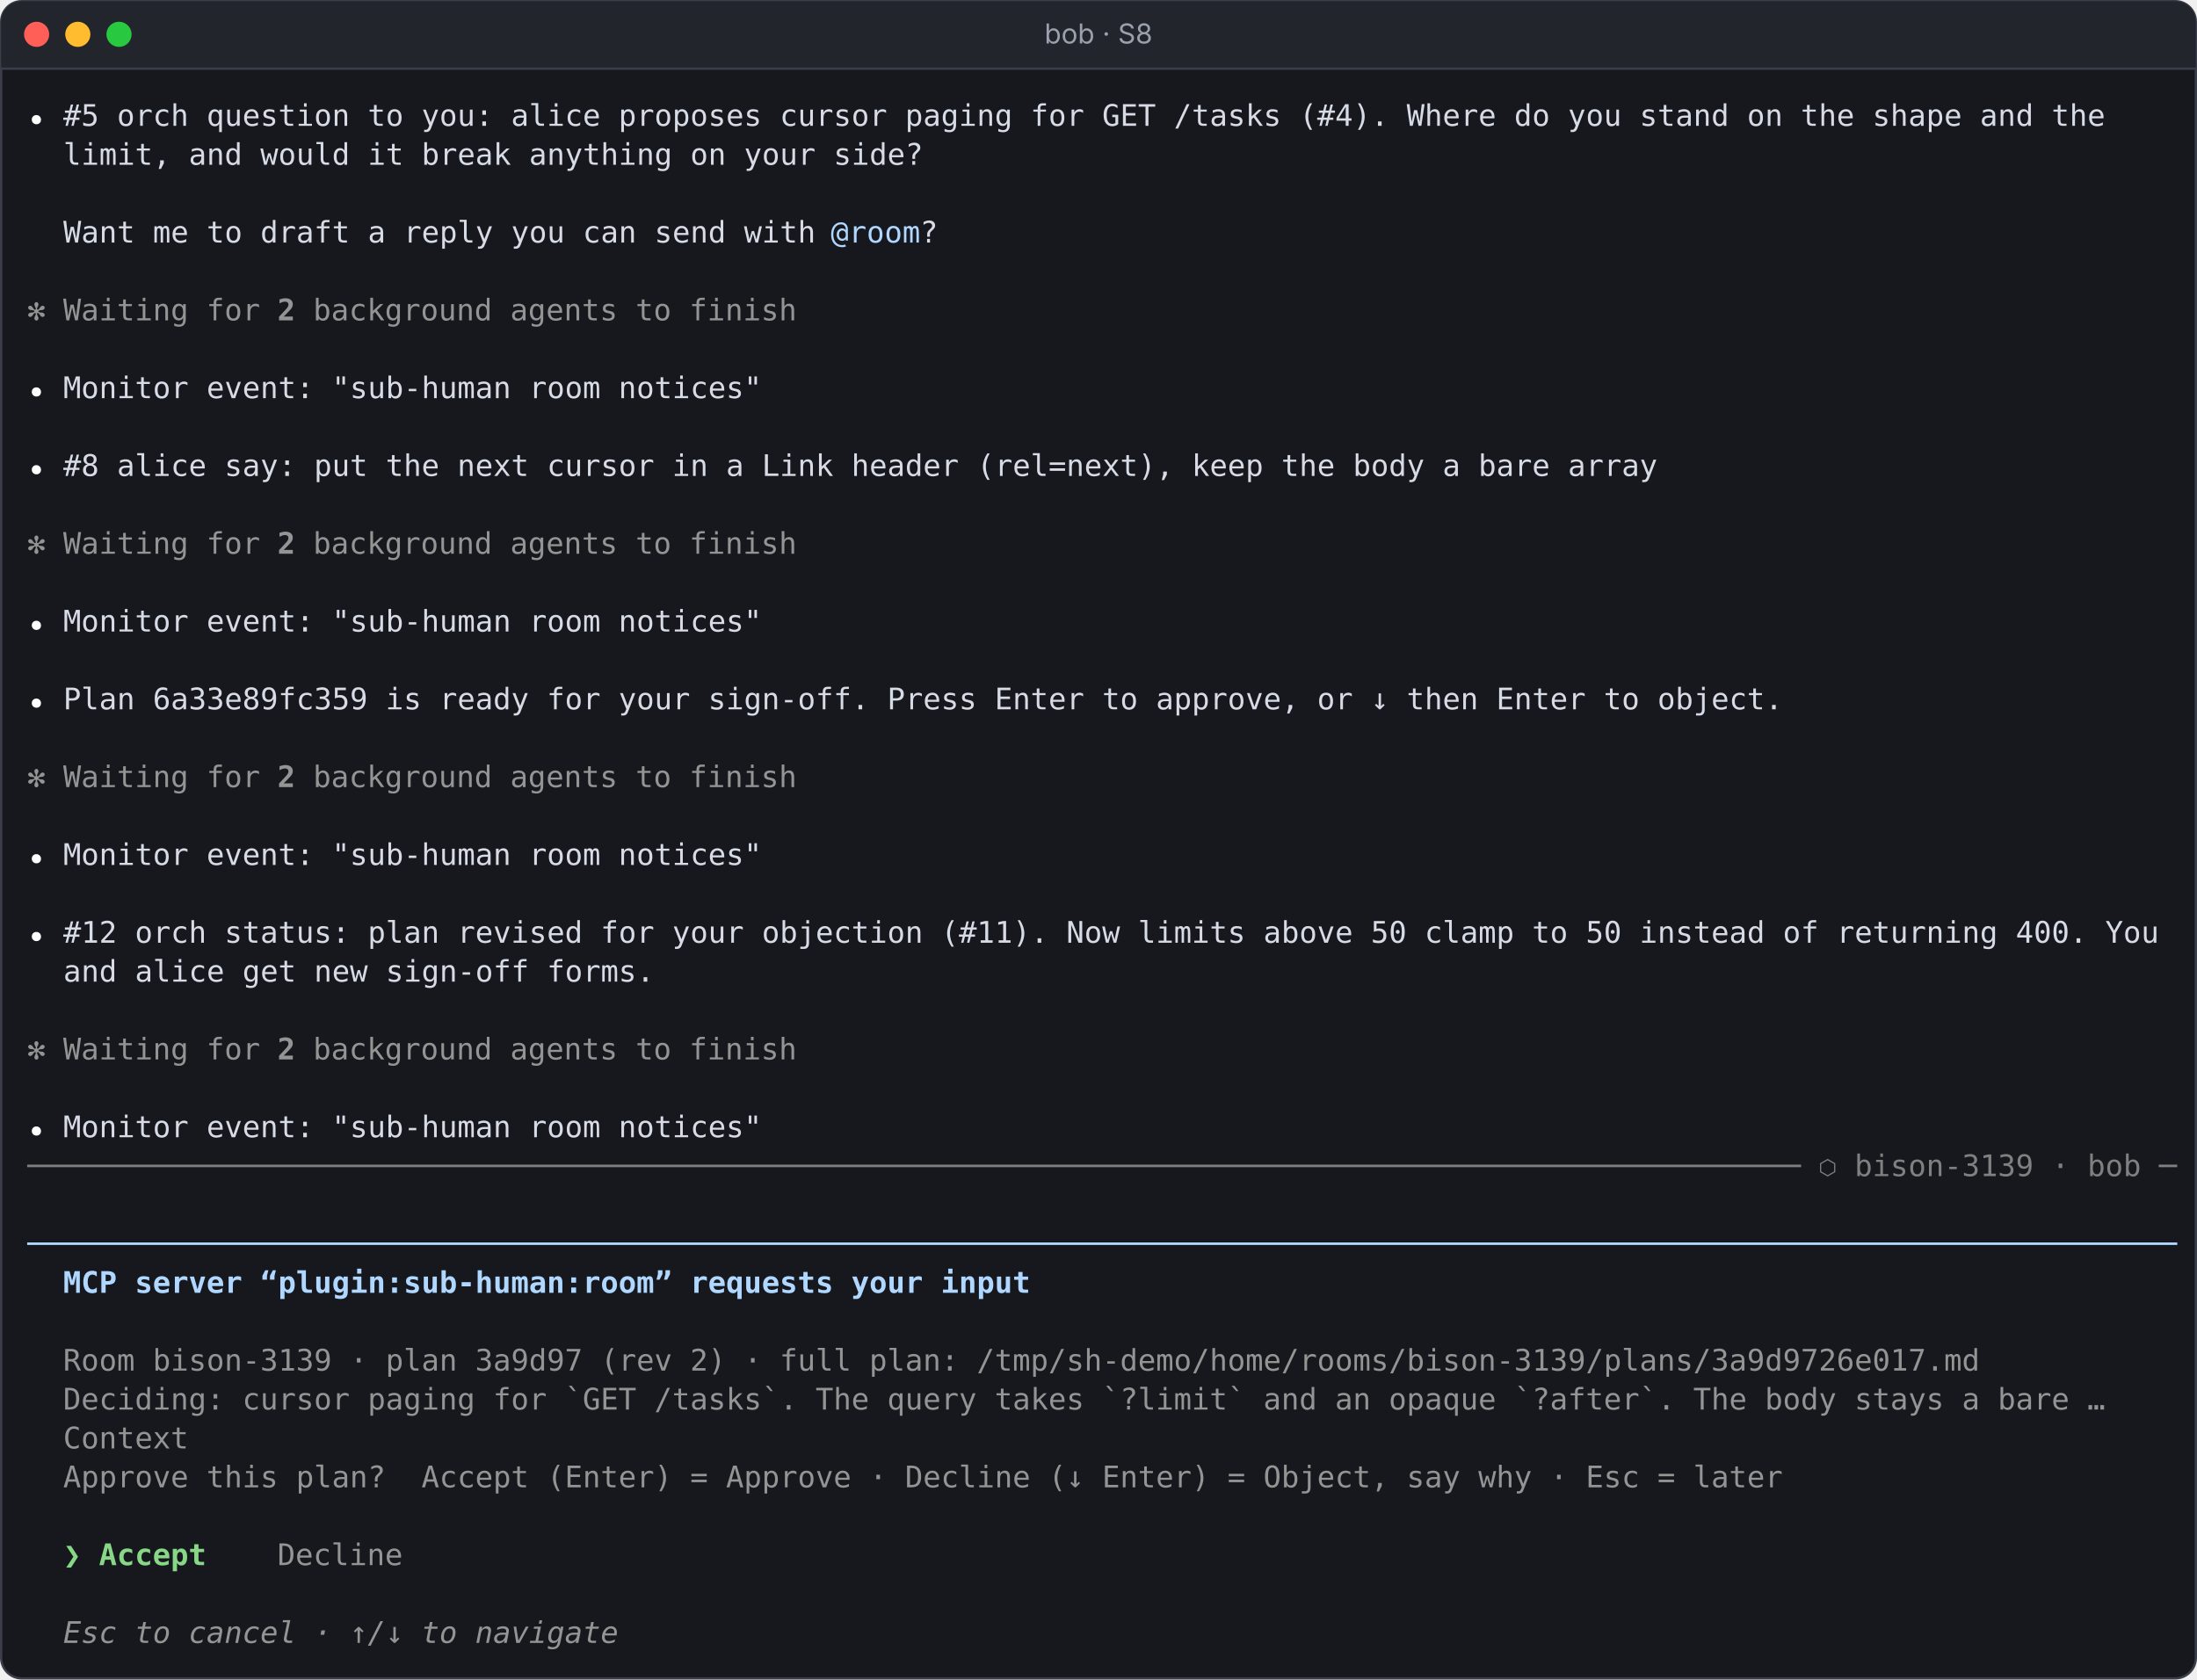
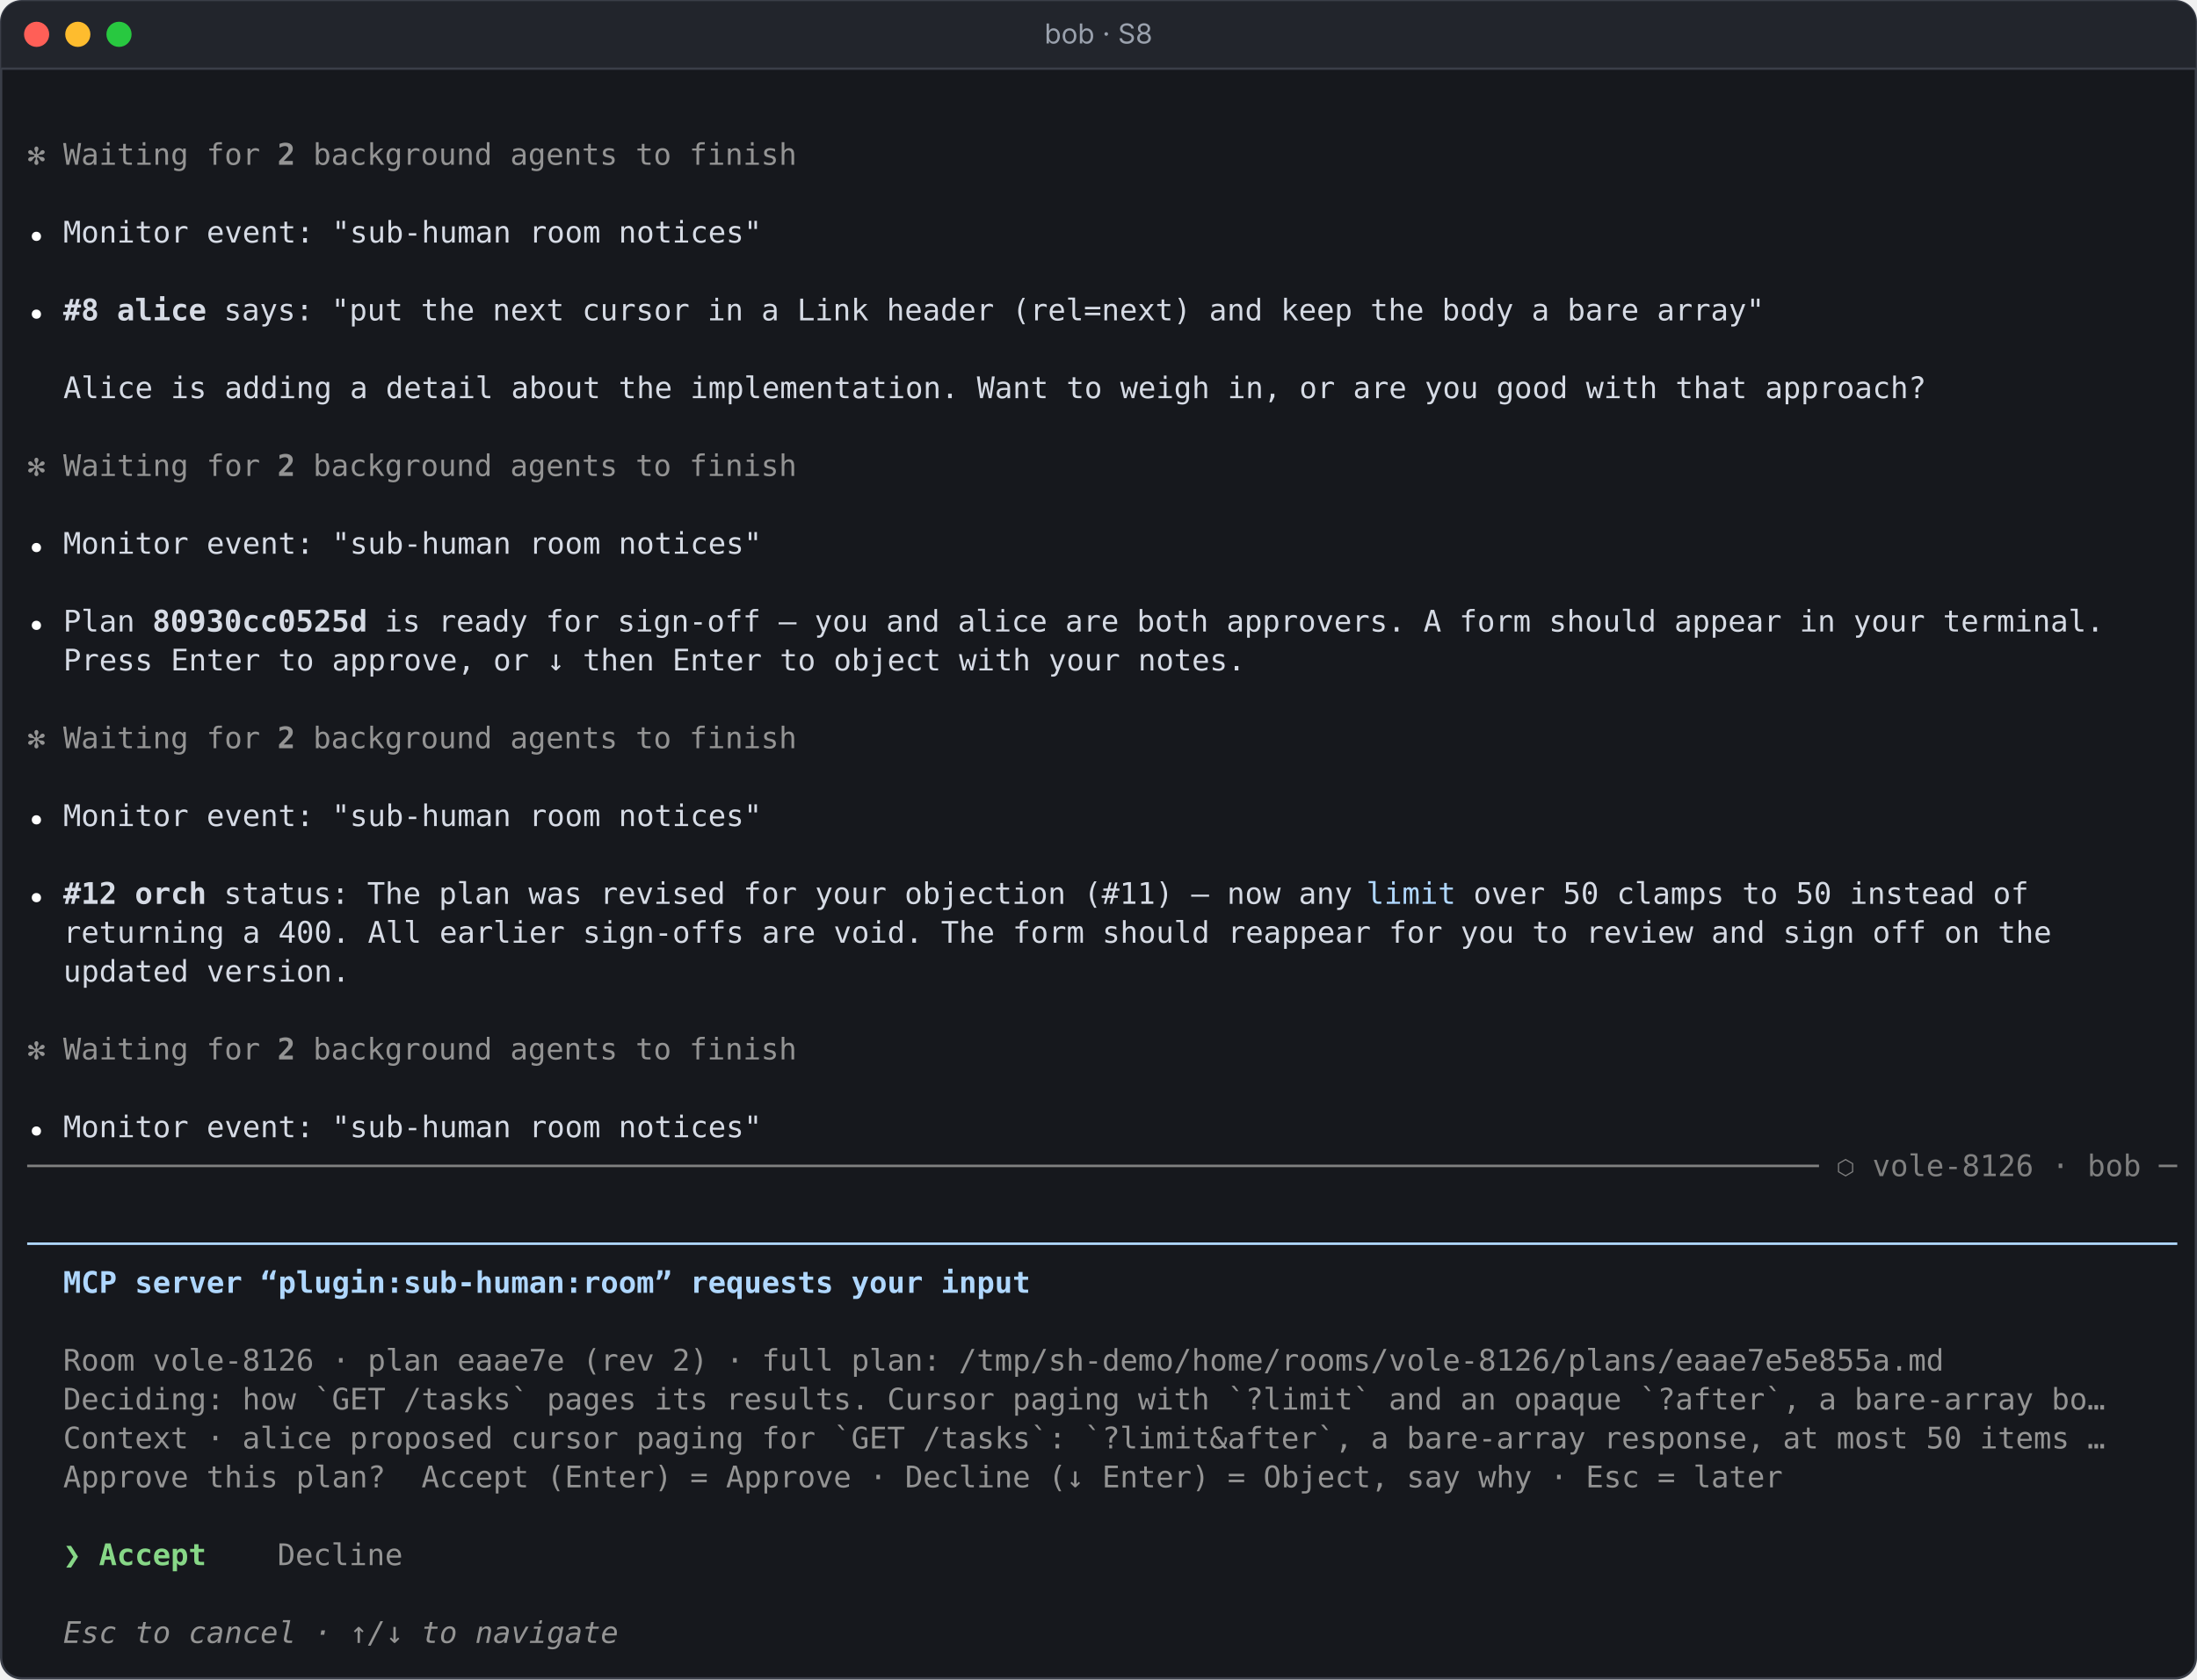
<svg xmlns="http://www.w3.org/2000/svg" viewBox="0 0 960 734" width="960" height="734" role="img" aria-label="bob · S8" font-family="ui-monospace, 'SF Mono', SFMono-Regular, Menlo, Consolas, 'DejaVu Sans Mono', 'Liberation Mono', monospace" font-size="13">
  <rect x="0.5" y="0.5" width="959" height="733" rx="9" fill="#16181d" stroke="#3a3e48" />
  <path d="M0.5 30V9.5a9 9 0 0 1 9-9h941a9 9 0 0 1 9 9V30z" fill="#22252c" />
  <line x1="0.5" y1="30" x2="959.5" y2="30" stroke="#3a3e48" />
  <circle cx="16" cy="15" r="5.5" fill="#ff5f57" />
  <circle cx="34" cy="15" r="5.5" fill="#febc2e" />
  <circle cx="52" cy="15" r="5.5" fill="#28c840" />
  <text x="480" y="19" text-anchor="middle" fill="#9aa1ad" font-size="12" font-family="-apple-system, 'Segoe UI', system-ui, sans-serif">bob · S8</text>
  <g fill="#d6dbe5">
-     <text x="12" y="55" fill="#ffffff" textLength="7.8" lengthAdjust="spacingAndGlyphs" xml:space="preserve">⏺</text>
-     <text x="19.8" y="55" textLength="897" lengthAdjust="spacing" xml:space="preserve"> #5 orch question to you: alice proposes cursor paging for GET /tasks (#4). Where do you stand on the shape and the</text>
-     <text x="12" y="72" textLength="390" lengthAdjust="spacing" xml:space="preserve">  limit, and would it break anything on your side?</text>
-     <text x="12" y="106" textLength="351" lengthAdjust="spacing" xml:space="preserve">  Want me to draft a reply you can send with </text>
-     <text x="363" y="106" fill="#afd7ff" textLength="39" lengthAdjust="spacing" xml:space="preserve">@room</text>
-     <text x="402" y="106" xml:space="preserve">?</text>
-     <text x="12" y="140" fill="#949494" textLength="7.8" lengthAdjust="spacingAndGlyphs" xml:space="preserve">✻</text>
-     <text x="27.6" y="140" fill="#949494" textLength="93.6" lengthAdjust="spacing" xml:space="preserve">Waiting for </text>
-     <text x="121.2" y="140" fill="#949494" font-weight="bold" xml:space="preserve">2</text>
-     <text x="129" y="140" fill="#949494" textLength="218.4" lengthAdjust="spacing" xml:space="preserve"> background agents to finish</text>
-     <text x="12" y="174" fill="#ffffff" textLength="7.8" lengthAdjust="spacingAndGlyphs" xml:space="preserve">⏺</text>
-     <text x="19.8" y="174" textLength="312" lengthAdjust="spacing" xml:space="preserve"> Monitor event: "sub-human room notices"</text>
-     <text x="12" y="208" fill="#ffffff" textLength="7.8" lengthAdjust="spacingAndGlyphs" xml:space="preserve">⏺</text>
-     <text x="19.8" y="208" textLength="702" lengthAdjust="spacing" xml:space="preserve"> #8 alice say: put the next cursor in a Link header (rel=next), keep the body a bare array</text>
-     <text x="12" y="242" fill="#949494" textLength="7.8" lengthAdjust="spacingAndGlyphs" xml:space="preserve">✻</text>
-     <text x="27.6" y="242" fill="#949494" textLength="93.6" lengthAdjust="spacing" xml:space="preserve">Waiting for </text>
-     <text x="121.2" y="242" fill="#949494" font-weight="bold" xml:space="preserve">2</text>
-     <text x="129" y="242" fill="#949494" textLength="218.4" lengthAdjust="spacing" xml:space="preserve"> background agents to finish</text>
+     <text x="12" y="72" fill="#949494" textLength="7.8" lengthAdjust="spacingAndGlyphs" xml:space="preserve">✻</text>
+     <text x="27.6" y="72" fill="#949494" textLength="93.6" lengthAdjust="spacing" xml:space="preserve">Waiting for </text>
+     <text x="121.2" y="72" fill="#949494" font-weight="bold" xml:space="preserve">2</text>
+     <text x="129" y="72" fill="#949494" textLength="218.4" lengthAdjust="spacing" xml:space="preserve"> background agents to finish</text>
+     <text x="12" y="106" fill="#ffffff" textLength="7.8" lengthAdjust="spacingAndGlyphs" xml:space="preserve">⏺</text>
+     <text x="19.8" y="106" textLength="312" lengthAdjust="spacing" xml:space="preserve"> Monitor event: "sub-human room notices"</text>
+     <text x="12" y="140" fill="#ffffff" textLength="7.8" lengthAdjust="spacingAndGlyphs" xml:space="preserve">⏺</text>
+     <text x="27.6" y="140" font-weight="bold" textLength="62.4" lengthAdjust="spacing" xml:space="preserve">#8 alice</text>
+     <text x="90" y="140" textLength="678.6" lengthAdjust="spacing" xml:space="preserve"> says: "put the next cursor in a Link header (rel=next) and keep the body a bare array"</text>
+     <text x="12" y="174" textLength="826.8" lengthAdjust="spacing" xml:space="preserve">  Alice is adding a detail about the implementation. Want to weigh in, or are you good with that approach?</text>
+     <text x="12" y="208" fill="#949494" textLength="7.8" lengthAdjust="spacingAndGlyphs" xml:space="preserve">✻</text>
+     <text x="27.6" y="208" fill="#949494" textLength="93.6" lengthAdjust="spacing" xml:space="preserve">Waiting for </text>
+     <text x="121.2" y="208" fill="#949494" font-weight="bold" xml:space="preserve">2</text>
+     <text x="129" y="208" fill="#949494" textLength="218.4" lengthAdjust="spacing" xml:space="preserve"> background agents to finish</text>
+     <text x="12" y="242" fill="#ffffff" textLength="7.8" lengthAdjust="spacingAndGlyphs" xml:space="preserve">⏺</text>
+     <text x="19.8" y="242" textLength="312" lengthAdjust="spacing" xml:space="preserve"> Monitor event: "sub-human room notices"</text>
    <text x="12" y="276" fill="#ffffff" textLength="7.8" lengthAdjust="spacingAndGlyphs" xml:space="preserve">⏺</text>
-     <text x="19.8" y="276" textLength="312" lengthAdjust="spacing" xml:space="preserve"> Monitor event: "sub-human room notices"</text>
-     <text x="12" y="310" fill="#ffffff" textLength="7.8" lengthAdjust="spacingAndGlyphs" xml:space="preserve">⏺</text>
-     <text x="19.8" y="310" textLength="756.6" lengthAdjust="spacingAndGlyphs" xml:space="preserve"> Plan 6a33e89fc359 is ready for your sign-off. Press Enter to approve, or ↓ then Enter to object.</text>
-     <text x="12" y="344" fill="#949494" textLength="7.8" lengthAdjust="spacingAndGlyphs" xml:space="preserve">✻</text>
-     <text x="27.6" y="344" fill="#949494" textLength="93.6" lengthAdjust="spacing" xml:space="preserve">Waiting for </text>
-     <text x="121.2" y="344" fill="#949494" font-weight="bold" xml:space="preserve">2</text>
-     <text x="129" y="344" fill="#949494" textLength="218.4" lengthAdjust="spacing" xml:space="preserve"> background agents to finish</text>
-     <text x="12" y="378" fill="#ffffff" textLength="7.8" lengthAdjust="spacingAndGlyphs" xml:space="preserve">⏺</text>
-     <text x="19.8" y="378" textLength="312" lengthAdjust="spacing" xml:space="preserve"> Monitor event: "sub-human room notices"</text>
-     <text x="12" y="412" fill="#ffffff" textLength="7.8" lengthAdjust="spacingAndGlyphs" xml:space="preserve">⏺</text>
-     <text x="19.8" y="412" textLength="920.4" lengthAdjust="spacing" xml:space="preserve"> #12 orch status: plan revised for your objection (#11). Now limits above 50 clamp to 50 instead of returning 400. You</text>
-     <text x="12" y="429" textLength="273" lengthAdjust="spacing" xml:space="preserve">  and alice get new sign-off forms.</text>
+     <text x="19.8" y="276" textLength="46.8" lengthAdjust="spacing" xml:space="preserve"> Plan </text>
+     <text x="66.6" y="276" font-weight="bold" textLength="93.6" lengthAdjust="spacing" xml:space="preserve">80930cc0525d</text>
+     <text x="160.2" y="276" textLength="756.6" lengthAdjust="spacingAndGlyphs" xml:space="preserve"> is ready for sign-off — you and alice are both approvers. A form should appear in your terminal.</text>
+     <text x="12" y="293" textLength="530.4" lengthAdjust="spacingAndGlyphs" xml:space="preserve">  Press Enter to approve, or ↓ then Enter to object with your notes.</text>
+     <text x="12" y="327" fill="#949494" textLength="7.8" lengthAdjust="spacingAndGlyphs" xml:space="preserve">✻</text>
+     <text x="27.6" y="327" fill="#949494" textLength="93.6" lengthAdjust="spacing" xml:space="preserve">Waiting for </text>
+     <text x="121.2" y="327" fill="#949494" font-weight="bold" xml:space="preserve">2</text>
+     <text x="129" y="327" fill="#949494" textLength="218.4" lengthAdjust="spacing" xml:space="preserve"> background agents to finish</text>
+     <text x="12" y="361" fill="#ffffff" textLength="7.8" lengthAdjust="spacingAndGlyphs" xml:space="preserve">⏺</text>
+     <text x="19.8" y="361" textLength="312" lengthAdjust="spacing" xml:space="preserve"> Monitor event: "sub-human room notices"</text>
+     <text x="12" y="395" fill="#ffffff" textLength="7.8" lengthAdjust="spacingAndGlyphs" xml:space="preserve">⏺</text>
+     <text x="27.6" y="395" font-weight="bold" textLength="62.4" lengthAdjust="spacing" xml:space="preserve">#12 orch</text>
+     <text x="90" y="395" textLength="507" lengthAdjust="spacingAndGlyphs" xml:space="preserve"> status: The plan was revised for your objection (#11) — now any </text>
+     <text x="597" y="395" fill="#afd7ff" textLength="39" lengthAdjust="spacing" xml:space="preserve">limit</text>
+     <text x="636" y="395" textLength="249.6" lengthAdjust="spacing" xml:space="preserve"> over 50 clamps to 50 instead of</text>
+     <text x="12" y="412" textLength="881.4" lengthAdjust="spacing" xml:space="preserve">  returning a 400. All earlier sign-offs are void. The form should reappear for you to review and sign off on the</text>
+     <text x="12" y="429" textLength="140.4" lengthAdjust="spacing" xml:space="preserve">  updated version.</text>
    <text x="12" y="463" fill="#949494" textLength="7.8" lengthAdjust="spacingAndGlyphs" xml:space="preserve">✻</text>
    <text x="27.6" y="463" fill="#949494" textLength="93.6" lengthAdjust="spacing" xml:space="preserve">Waiting for </text>
    <text x="121.2" y="463" fill="#949494" font-weight="bold" xml:space="preserve">2</text>
    <text x="129" y="463" fill="#949494" textLength="218.4" lengthAdjust="spacing" xml:space="preserve"> background agents to finish</text>
    <text x="12" y="497" fill="#ffffff" textLength="7.8" lengthAdjust="spacingAndGlyphs" xml:space="preserve">⏺</text>
    <text x="19.8" y="497" textLength="312" lengthAdjust="spacing" xml:space="preserve"> Monitor event: "sub-human room notices"</text>
-     <text x="12" y="514" fill="#808080" textLength="936" lengthAdjust="spacingAndGlyphs" xml:space="preserve">─────────────────────────────────────────────────────────────────────────────────────────────────── ⬡ bison-3139 · bob ─</text>
+     <text x="12" y="514" fill="#808080" textLength="936" lengthAdjust="spacingAndGlyphs" xml:space="preserve">──────────────────────────────────────────────────────────────────────────────────────────────────── ⬡ vole-8126 · bob ─</text>
    <text x="12" y="548" fill="#afd7ff" textLength="936" lengthAdjust="spacingAndGlyphs" xml:space="preserve">────────────────────────────────────────────────────────────────────────────────────────────────────────────────────────</text>
    <text x="27.6" y="565" fill="#afd7ff" font-weight="bold" textLength="421.2" lengthAdjust="spacingAndGlyphs" xml:space="preserve">MCP server “plugin:sub-human:room” requests your input</text>
-     <text x="27.6" y="599" fill="#949494" textLength="834.6" lengthAdjust="spacingAndGlyphs" xml:space="preserve">Room bison-3139 · plan 3a9d97 (rev 2) · full plan: /tmp/sh-demo/home/rooms/bison-3139/plans/3a9d9726e017.md</text>
-     <text x="27.6" y="616" fill="#949494" textLength="889.2" lengthAdjust="spacingAndGlyphs" xml:space="preserve">Deciding: cursor paging for `GET /tasks`. The query takes `?limit` and an opaque `?after`. The body stays a bare …</text>
-     <text x="27.6" y="633" fill="#949494" textLength="54.6" lengthAdjust="spacing" xml:space="preserve">Context</text>
+     <text x="27.6" y="599" fill="#949494" textLength="819" lengthAdjust="spacingAndGlyphs" xml:space="preserve">Room vole-8126 · plan eaae7e (rev 2) · full plan: /tmp/sh-demo/home/rooms/vole-8126/plans/eaae7e5e855a.md</text>
+     <text x="27.6" y="616" fill="#949494" textLength="889.2" lengthAdjust="spacingAndGlyphs" xml:space="preserve">Deciding: how `GET /tasks` pages its results. Cursor paging with `?limit` and an opaque `?after`, a bare-array bo…</text>
+     <text x="27.6" y="633" fill="#949494" textLength="889.2" lengthAdjust="spacingAndGlyphs" xml:space="preserve">Context · alice proposed cursor paging for `GET /tasks`: `?limit&amp;after`, a bare-array response, at most 50 items …</text>
    <text x="27.6" y="650" fill="#949494" textLength="748.8" lengthAdjust="spacingAndGlyphs" xml:space="preserve">Approve this plan?  Accept (Enter) = Approve · Decline (↓ Enter) = Object, say why · Esc = later</text>
    <text x="27.6" y="684" fill="#87d787" textLength="7.8" lengthAdjust="spacingAndGlyphs" xml:space="preserve">❯</text>
    <text x="35.4" y="684" fill="#87d787" font-weight="bold" textLength="70.2" lengthAdjust="spacing" xml:space="preserve"> Accept  </text>
    <text x="113.4" y="684" fill="#949494" textLength="62.4" lengthAdjust="spacing" xml:space="preserve"> Decline</text>
    <text x="27.6" y="718" fill="#949494" font-style="italic" textLength="241.8" lengthAdjust="spacingAndGlyphs" xml:space="preserve">Esc to cancel · ↑/↓ to navigate</text>
  </g>
</svg>
